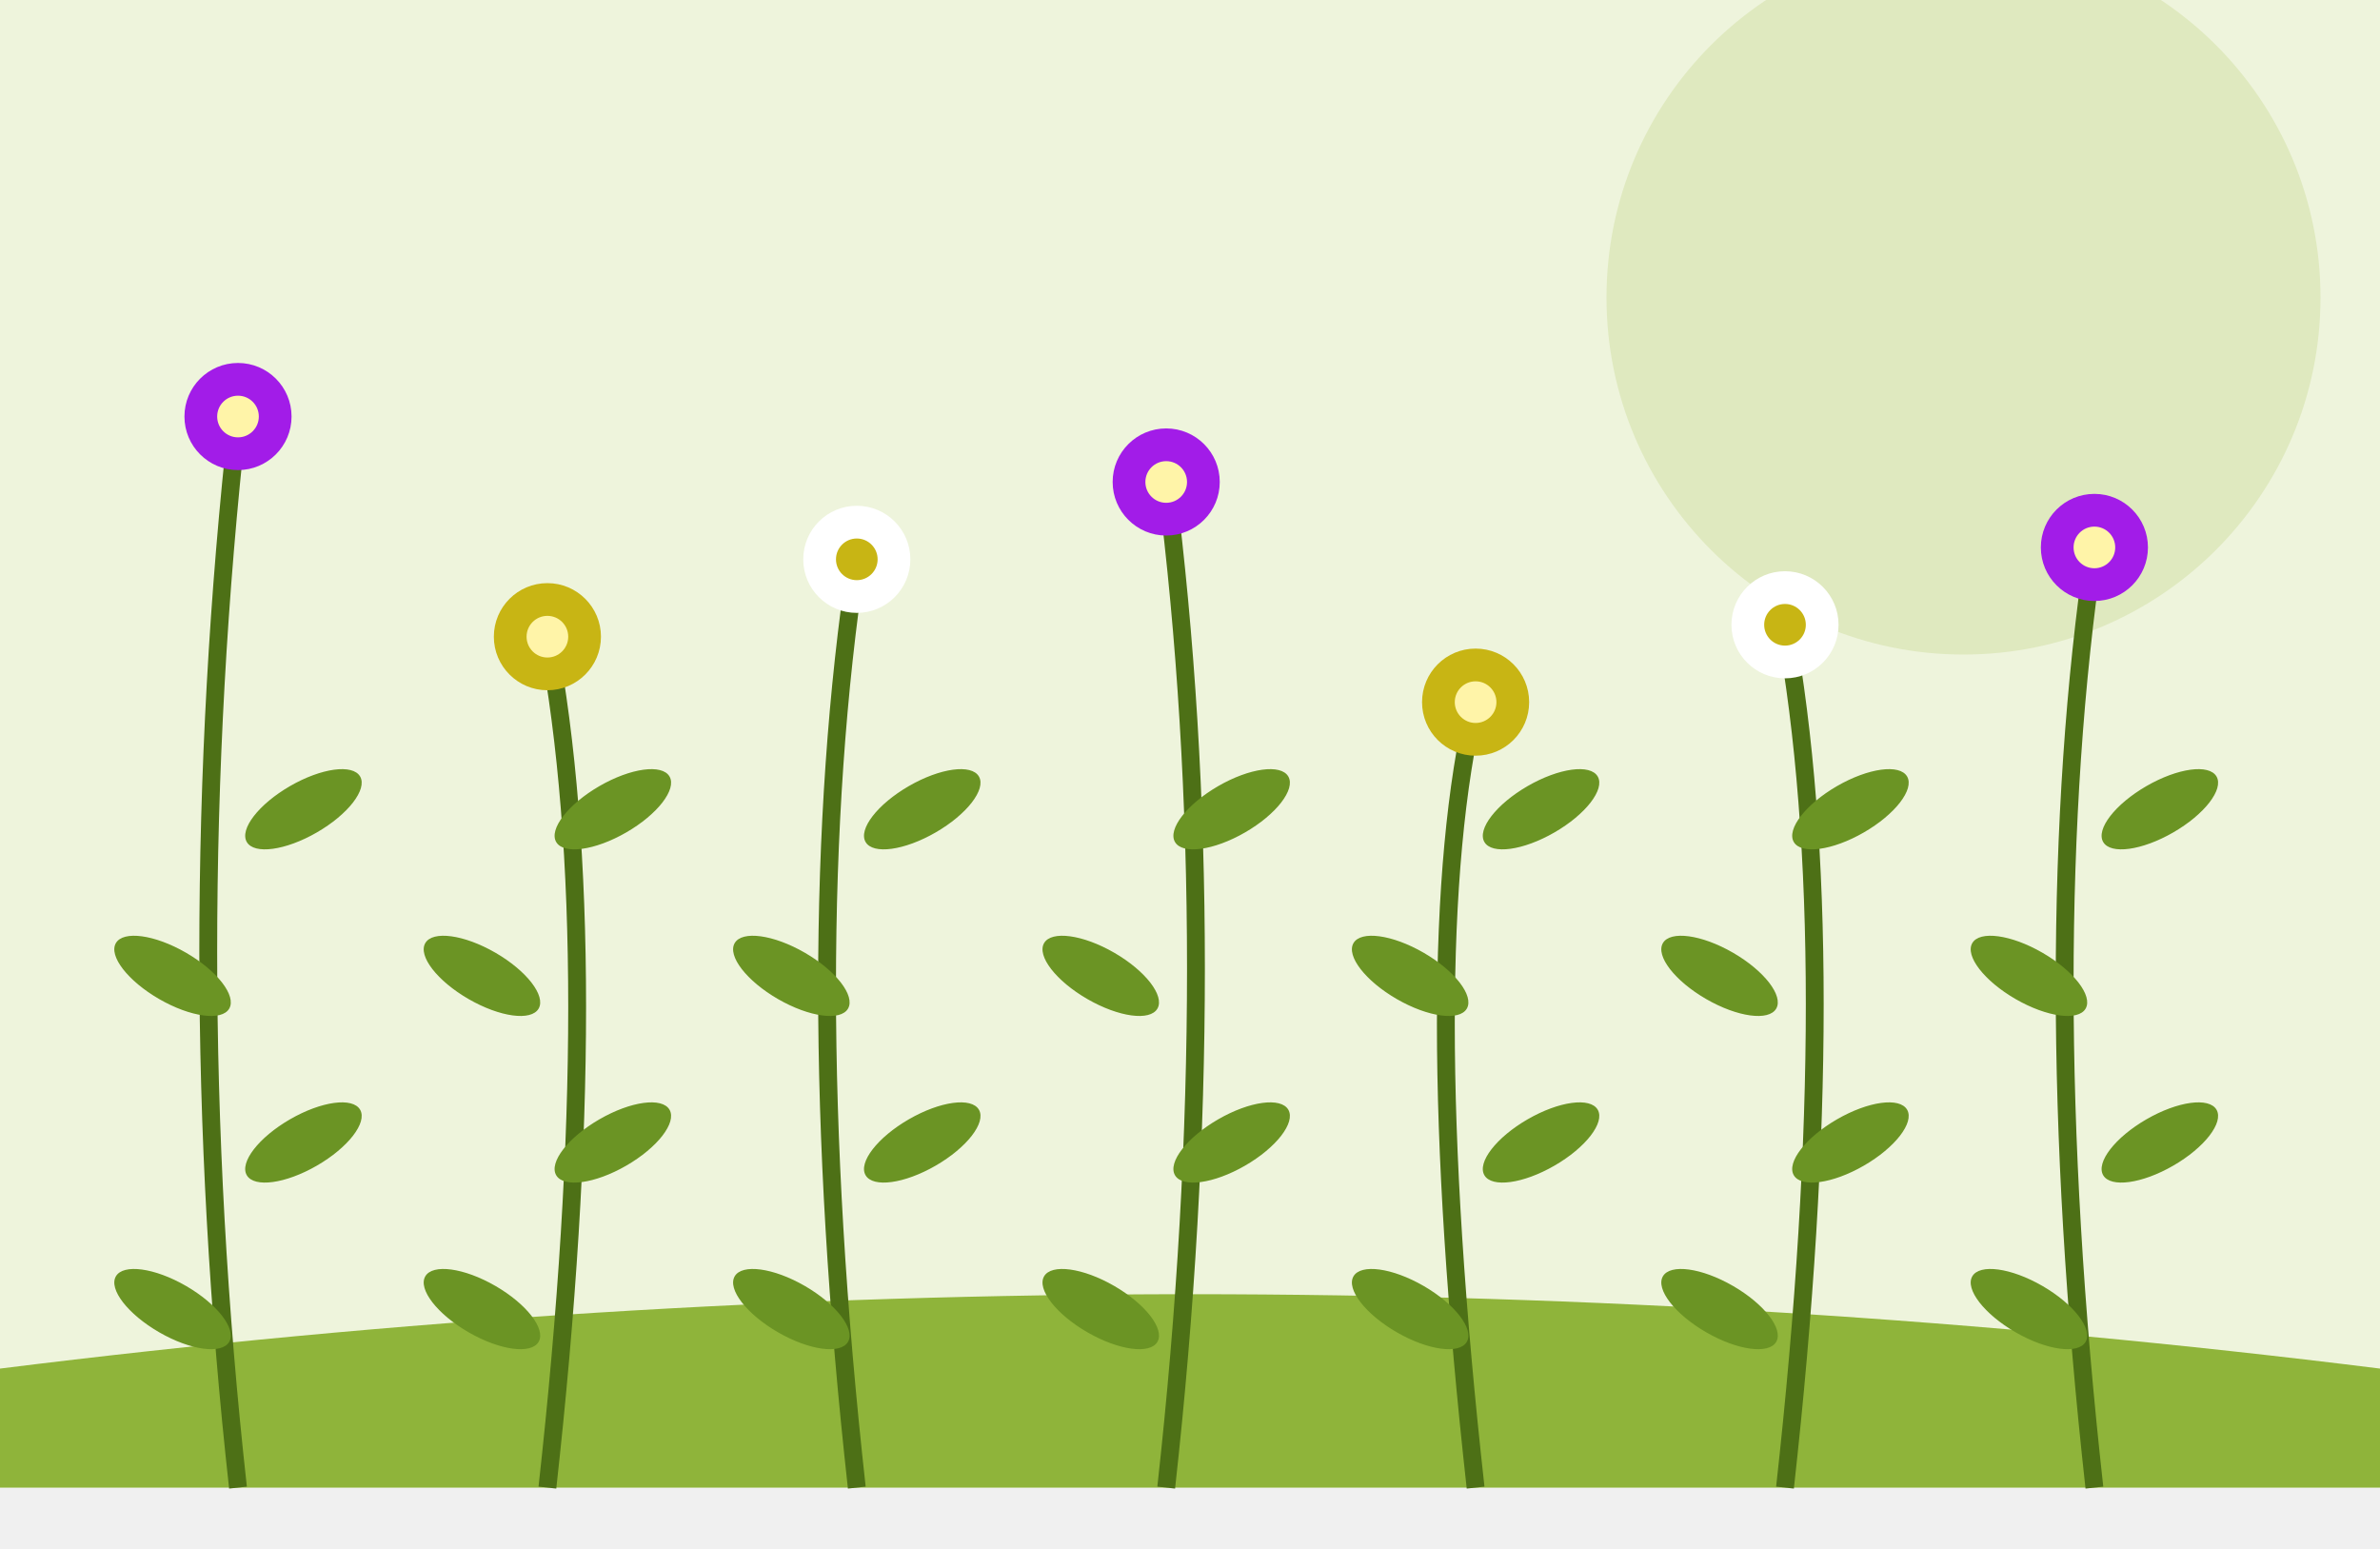
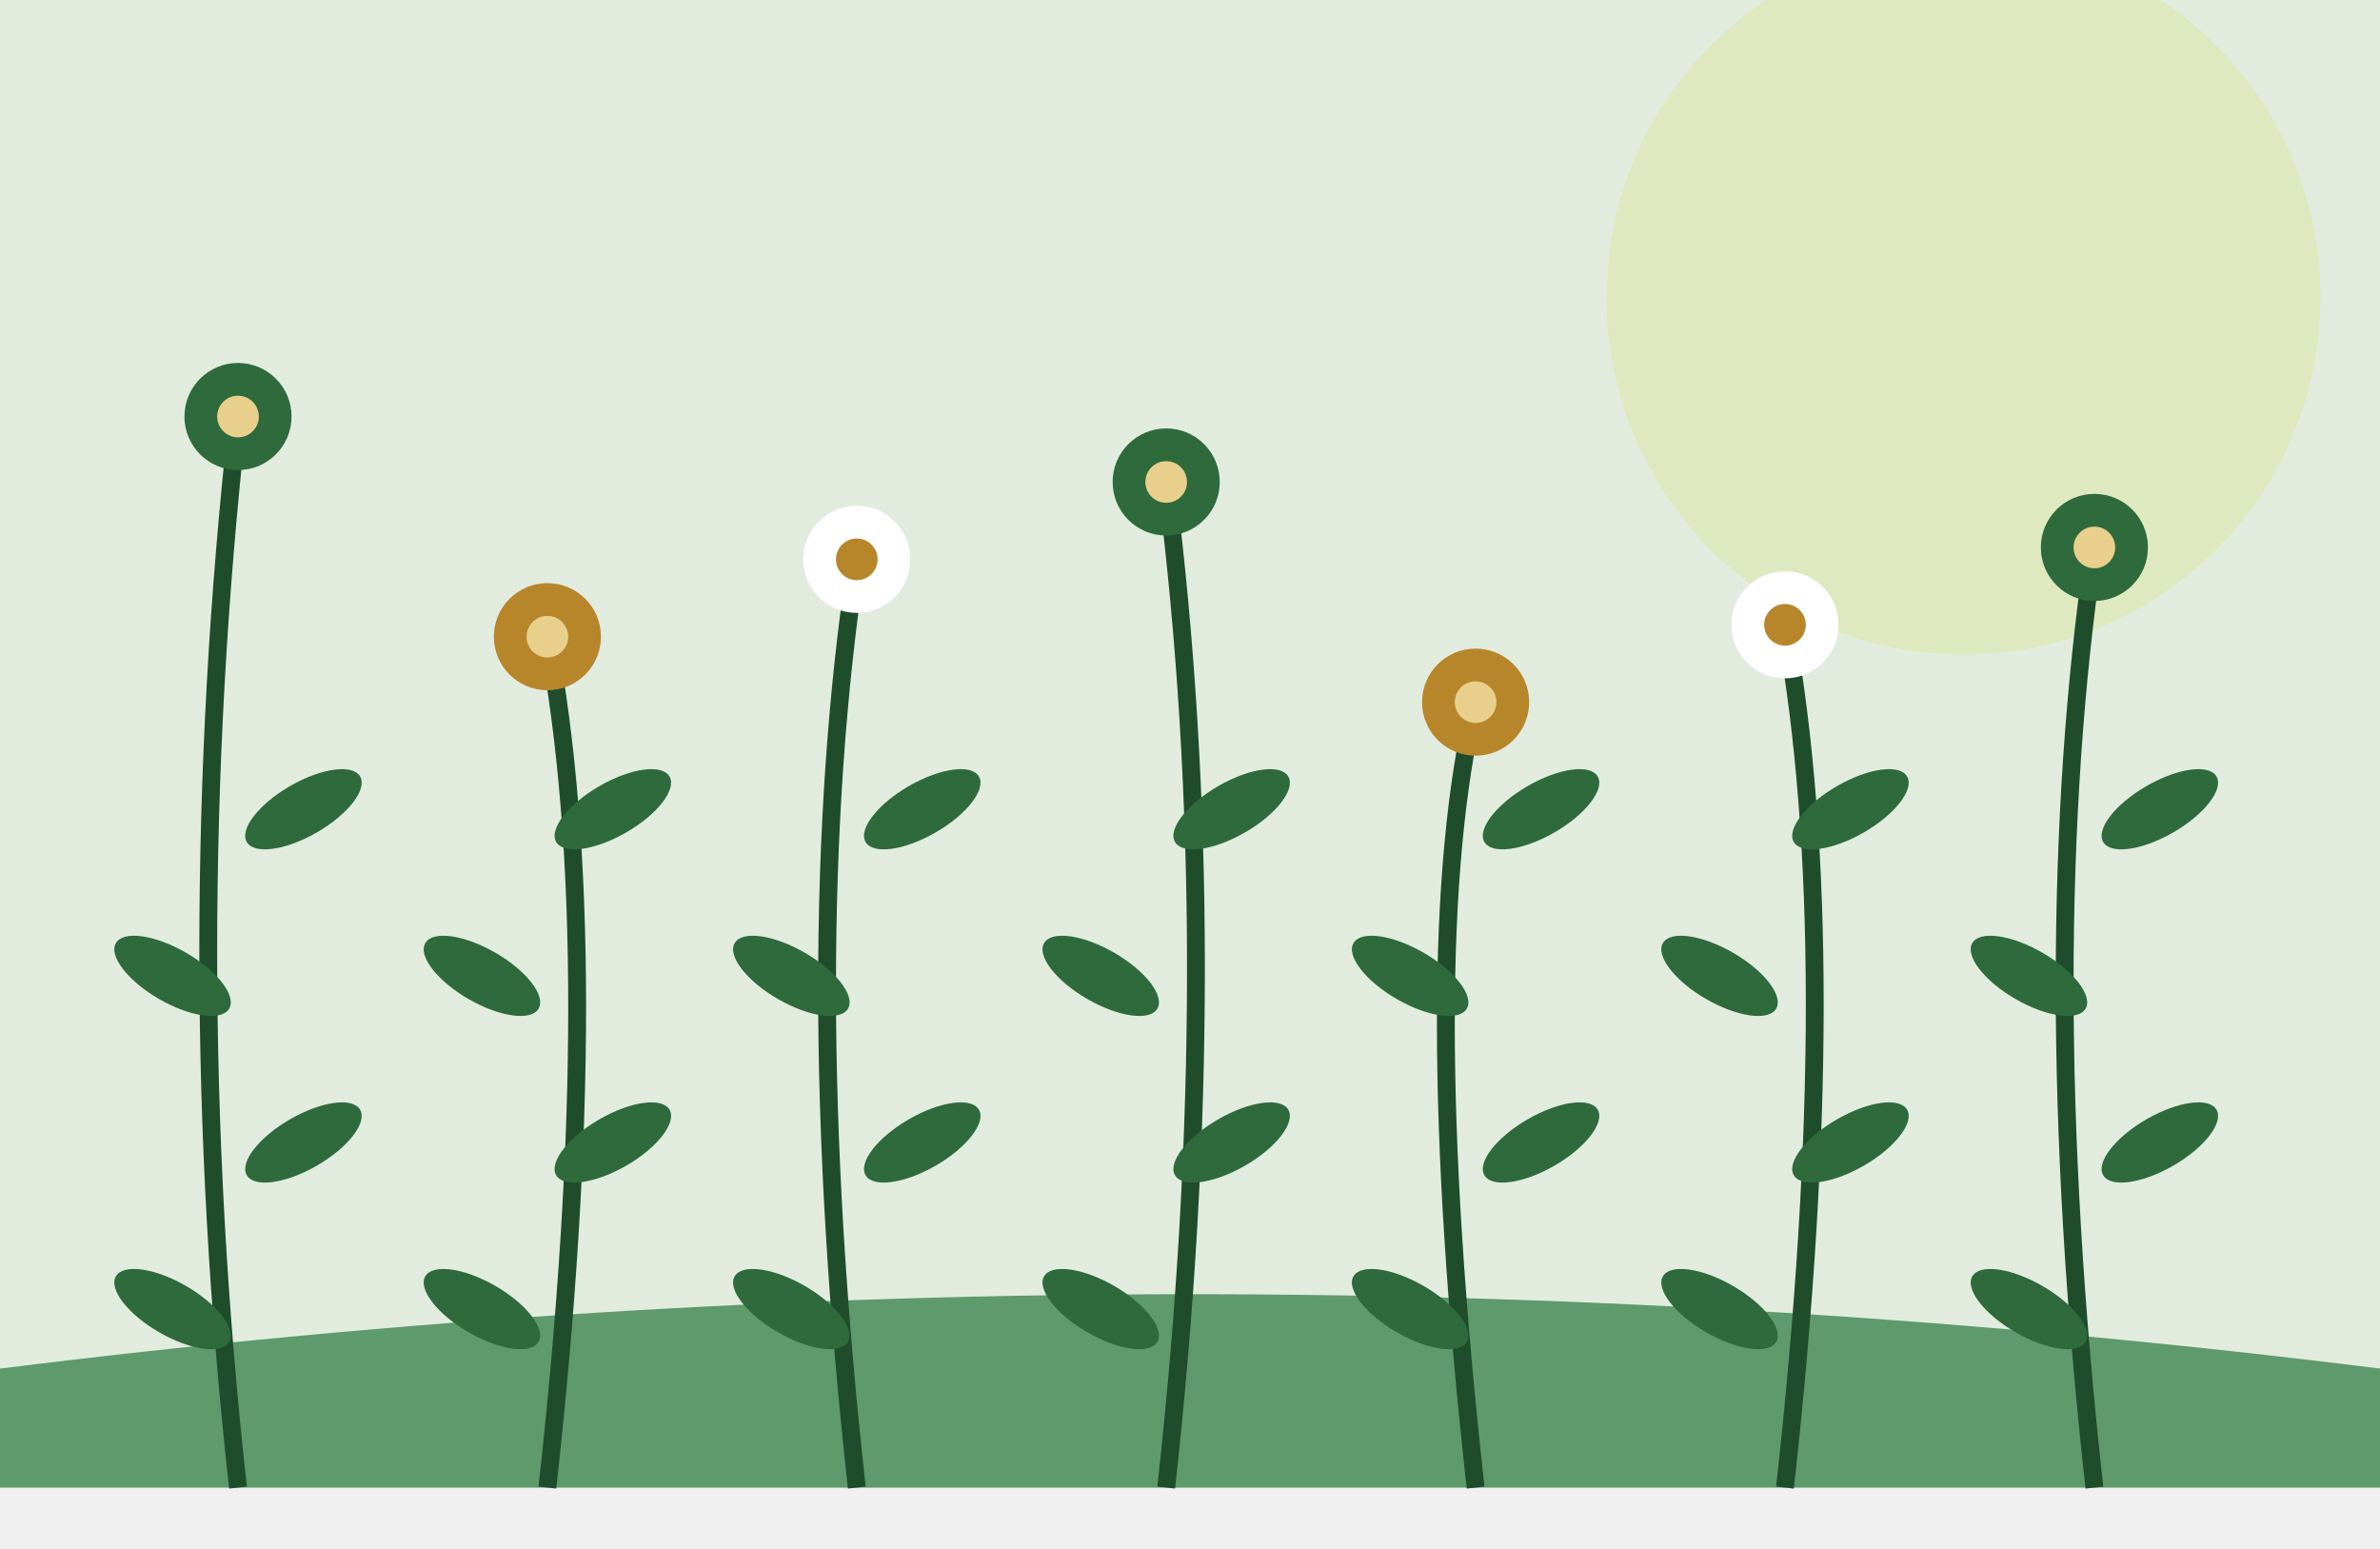
<svg xmlns="http://www.w3.org/2000/svg" aria-hidden="true" class="art" preserveaspectratio="xMidYMid slice" viewbox="0 0 400 250">
-   <rect fill="#eef4dc" height="250" width="400" />
+   <rect fill="#E1ECDF" height="250" width="400" />
  <circle cx="330" cy="50" fill="#dfe9bf" r="60" />
-   <path d="M0 230 Q200 205 400 230 V250 H0z" fill="#8fb43a" />
-   <path d="M40 250 Q30 160 40 70" fill="none" stroke="#4d7016" stroke-width="3" />
-   <ellipse cx="29" cy="220" fill="#6b9424" rx="11" ry="4.5" transform="rotate(30 29 220)" />
-   <ellipse cx="51" cy="192" fill="#6b9424" rx="11" ry="4.5" transform="rotate(-30 51 192)" />
-   <ellipse cx="29" cy="164" fill="#6b9424" rx="11" ry="4.5" transform="rotate(30 29 164)" />
-   <ellipse cx="51" cy="136" fill="#6b9424" rx="11" ry="4.5" transform="rotate(-30 51 136)" />
-   <circle cx="40" cy="70" fill="#a21ce8" r="9" />
-   <circle cx="40" cy="70" fill="#fff4a8" r="3.5" />
-   <path d="M92 250 Q102 160 92 107" fill="none" stroke="#4d7016" stroke-width="3" />
-   <ellipse cx="81" cy="220" fill="#6b9424" rx="11" ry="4.5" transform="rotate(30 81 220)" />
-   <ellipse cx="103" cy="192" fill="#6b9424" rx="11" ry="4.5" transform="rotate(-30 103 192)" />
-   <ellipse cx="81" cy="164" fill="#6b9424" rx="11" ry="4.5" transform="rotate(30 81 164)" />
-   <ellipse cx="103" cy="136" fill="#6b9424" rx="11" ry="4.5" transform="rotate(-30 103 136)" />
-   <circle cx="92" cy="107" fill="#c8b514" r="9" />
-   <circle cx="92" cy="107" fill="#fff4a8" r="3.5" />
-   <path d="M144 250 Q134 160 144 94" fill="none" stroke="#4d7016" stroke-width="3" />
-   <ellipse cx="133" cy="220" fill="#6b9424" rx="11" ry="4.5" transform="rotate(30 133 220)" />
-   <ellipse cx="155" cy="192" fill="#6b9424" rx="11" ry="4.5" transform="rotate(-30 155 192)" />
-   <ellipse cx="133" cy="164" fill="#6b9424" rx="11" ry="4.5" transform="rotate(30 133 164)" />
-   <ellipse cx="155" cy="136" fill="#6b9424" rx="11" ry="4.5" transform="rotate(-30 155 136)" />
+   <path d="M0 230 Q200 205 400 230 V250 H0z" fill="#5E9A6B" />
+   <path d="M40 250 Q30 160 40 70" fill="none" stroke="#1F4D2B" stroke-width="3" />
+   <ellipse cx="29" cy="220" fill="#2E6A3C" rx="11" ry="4.5" transform="rotate(30 29 220)" />
+   <ellipse cx="51" cy="192" fill="#2E6A3C" rx="11" ry="4.5" transform="rotate(-30 51 192)" />
+   <ellipse cx="29" cy="164" fill="#2E6A3C" rx="11" ry="4.5" transform="rotate(30 29 164)" />
+   <ellipse cx="51" cy="136" fill="#2E6A3C" rx="11" ry="4.5" transform="rotate(-30 51 136)" />
+   <circle cx="40" cy="70" fill="#2E6A3C" r="9" />
+   <circle cx="40" cy="70" fill="#E8CF8C" r="3.5" />
+   <path d="M92 250 Q102 160 92 107" fill="none" stroke="#1F4D2B" stroke-width="3" />
+   <ellipse cx="81" cy="220" fill="#2E6A3C" rx="11" ry="4.5" transform="rotate(30 81 220)" />
+   <ellipse cx="103" cy="192" fill="#2E6A3C" rx="11" ry="4.5" transform="rotate(-30 103 192)" />
+   <ellipse cx="81" cy="164" fill="#2E6A3C" rx="11" ry="4.5" transform="rotate(30 81 164)" />
+   <ellipse cx="103" cy="136" fill="#2E6A3C" rx="11" ry="4.5" transform="rotate(-30 103 136)" />
+   <circle cx="92" cy="107" fill="#B7862A" r="9" />
+   <circle cx="92" cy="107" fill="#E8CF8C" r="3.5" />
+   <path d="M144 250 Q134 160 144 94" fill="none" stroke="#1F4D2B" stroke-width="3" />
+   <ellipse cx="133" cy="220" fill="#2E6A3C" rx="11" ry="4.5" transform="rotate(30 133 220)" />
+   <ellipse cx="155" cy="192" fill="#2E6A3C" rx="11" ry="4.5" transform="rotate(-30 155 192)" />
+   <ellipse cx="133" cy="164" fill="#2E6A3C" rx="11" ry="4.5" transform="rotate(30 133 164)" />
+   <ellipse cx="155" cy="136" fill="#2E6A3C" rx="11" ry="4.5" transform="rotate(-30 155 136)" />
  <circle cx="144" cy="94" fill="#ffffff" r="9" />
-   <circle cx="144" cy="94" fill="#c8b514" r="3.5" />
-   <path d="M196 250 Q206 160 196 81" fill="none" stroke="#4d7016" stroke-width="3" />
-   <ellipse cx="185" cy="220" fill="#6b9424" rx="11" ry="4.5" transform="rotate(30 185 220)" />
-   <ellipse cx="207" cy="192" fill="#6b9424" rx="11" ry="4.5" transform="rotate(-30 207 192)" />
-   <ellipse cx="185" cy="164" fill="#6b9424" rx="11" ry="4.5" transform="rotate(30 185 164)" />
-   <ellipse cx="207" cy="136" fill="#6b9424" rx="11" ry="4.5" transform="rotate(-30 207 136)" />
-   <circle cx="196" cy="81" fill="#a21ce8" r="9" />
-   <circle cx="196" cy="81" fill="#fff4a8" r="3.5" />
-   <path d="M248 250 Q238 160 248 118" fill="none" stroke="#4d7016" stroke-width="3" />
-   <ellipse cx="237" cy="220" fill="#6b9424" rx="11" ry="4.5" transform="rotate(30 237 220)" />
-   <ellipse cx="259" cy="192" fill="#6b9424" rx="11" ry="4.5" transform="rotate(-30 259 192)" />
-   <ellipse cx="237" cy="164" fill="#6b9424" rx="11" ry="4.5" transform="rotate(30 237 164)" />
-   <ellipse cx="259" cy="136" fill="#6b9424" rx="11" ry="4.5" transform="rotate(-30 259 136)" />
-   <circle cx="248" cy="118" fill="#c8b514" r="9" />
-   <circle cx="248" cy="118" fill="#fff4a8" r="3.5" />
-   <path d="M300 250 Q310 160 300 105" fill="none" stroke="#4d7016" stroke-width="3" />
-   <ellipse cx="289" cy="220" fill="#6b9424" rx="11" ry="4.5" transform="rotate(30 289 220)" />
-   <ellipse cx="311" cy="192" fill="#6b9424" rx="11" ry="4.5" transform="rotate(-30 311 192)" />
-   <ellipse cx="289" cy="164" fill="#6b9424" rx="11" ry="4.5" transform="rotate(30 289 164)" />
-   <ellipse cx="311" cy="136" fill="#6b9424" rx="11" ry="4.5" transform="rotate(-30 311 136)" />
+   <circle cx="144" cy="94" fill="#B7862A" r="3.5" />
+   <path d="M196 250 Q206 160 196 81" fill="none" stroke="#1F4D2B" stroke-width="3" />
+   <ellipse cx="185" cy="220" fill="#2E6A3C" rx="11" ry="4.5" transform="rotate(30 185 220)" />
+   <ellipse cx="207" cy="192" fill="#2E6A3C" rx="11" ry="4.5" transform="rotate(-30 207 192)" />
+   <ellipse cx="185" cy="164" fill="#2E6A3C" rx="11" ry="4.5" transform="rotate(30 185 164)" />
+   <ellipse cx="207" cy="136" fill="#2E6A3C" rx="11" ry="4.5" transform="rotate(-30 207 136)" />
+   <circle cx="196" cy="81" fill="#2E6A3C" r="9" />
+   <circle cx="196" cy="81" fill="#E8CF8C" r="3.5" />
+   <path d="M248 250 Q238 160 248 118" fill="none" stroke="#1F4D2B" stroke-width="3" />
+   <ellipse cx="237" cy="220" fill="#2E6A3C" rx="11" ry="4.5" transform="rotate(30 237 220)" />
+   <ellipse cx="259" cy="192" fill="#2E6A3C" rx="11" ry="4.5" transform="rotate(-30 259 192)" />
+   <ellipse cx="237" cy="164" fill="#2E6A3C" rx="11" ry="4.5" transform="rotate(30 237 164)" />
+   <ellipse cx="259" cy="136" fill="#2E6A3C" rx="11" ry="4.5" transform="rotate(-30 259 136)" />
+   <circle cx="248" cy="118" fill="#B7862A" r="9" />
+   <circle cx="248" cy="118" fill="#E8CF8C" r="3.5" />
+   <path d="M300 250 Q310 160 300 105" fill="none" stroke="#1F4D2B" stroke-width="3" />
+   <ellipse cx="289" cy="220" fill="#2E6A3C" rx="11" ry="4.5" transform="rotate(30 289 220)" />
+   <ellipse cx="311" cy="192" fill="#2E6A3C" rx="11" ry="4.5" transform="rotate(-30 311 192)" />
+   <ellipse cx="289" cy="164" fill="#2E6A3C" rx="11" ry="4.5" transform="rotate(30 289 164)" />
+   <ellipse cx="311" cy="136" fill="#2E6A3C" rx="11" ry="4.5" transform="rotate(-30 311 136)" />
  <circle cx="300" cy="105" fill="#ffffff" r="9" />
-   <circle cx="300" cy="105" fill="#c8b514" r="3.5" />
-   <path d="M352 250 Q342 160 352 92" fill="none" stroke="#4d7016" stroke-width="3" />
-   <ellipse cx="341" cy="220" fill="#6b9424" rx="11" ry="4.5" transform="rotate(30 341 220)" />
-   <ellipse cx="363" cy="192" fill="#6b9424" rx="11" ry="4.5" transform="rotate(-30 363 192)" />
-   <ellipse cx="341" cy="164" fill="#6b9424" rx="11" ry="4.5" transform="rotate(30 341 164)" />
-   <ellipse cx="363" cy="136" fill="#6b9424" rx="11" ry="4.5" transform="rotate(-30 363 136)" />
-   <circle cx="352" cy="92" fill="#a21ce8" r="9" />
-   <circle cx="352" cy="92" fill="#fff4a8" r="3.5" />
+   <circle cx="300" cy="105" fill="#B7862A" r="3.5" />
+   <path d="M352 250 Q342 160 352 92" fill="none" stroke="#1F4D2B" stroke-width="3" />
+   <ellipse cx="341" cy="220" fill="#2E6A3C" rx="11" ry="4.5" transform="rotate(30 341 220)" />
+   <ellipse cx="363" cy="192" fill="#2E6A3C" rx="11" ry="4.5" transform="rotate(-30 363 192)" />
+   <ellipse cx="341" cy="164" fill="#2E6A3C" rx="11" ry="4.5" transform="rotate(30 341 164)" />
+   <ellipse cx="363" cy="136" fill="#2E6A3C" rx="11" ry="4.5" transform="rotate(-30 363 136)" />
+   <circle cx="352" cy="92" fill="#2E6A3C" r="9" />
+   <circle cx="352" cy="92" fill="#E8CF8C" r="3.5" />
</svg>
